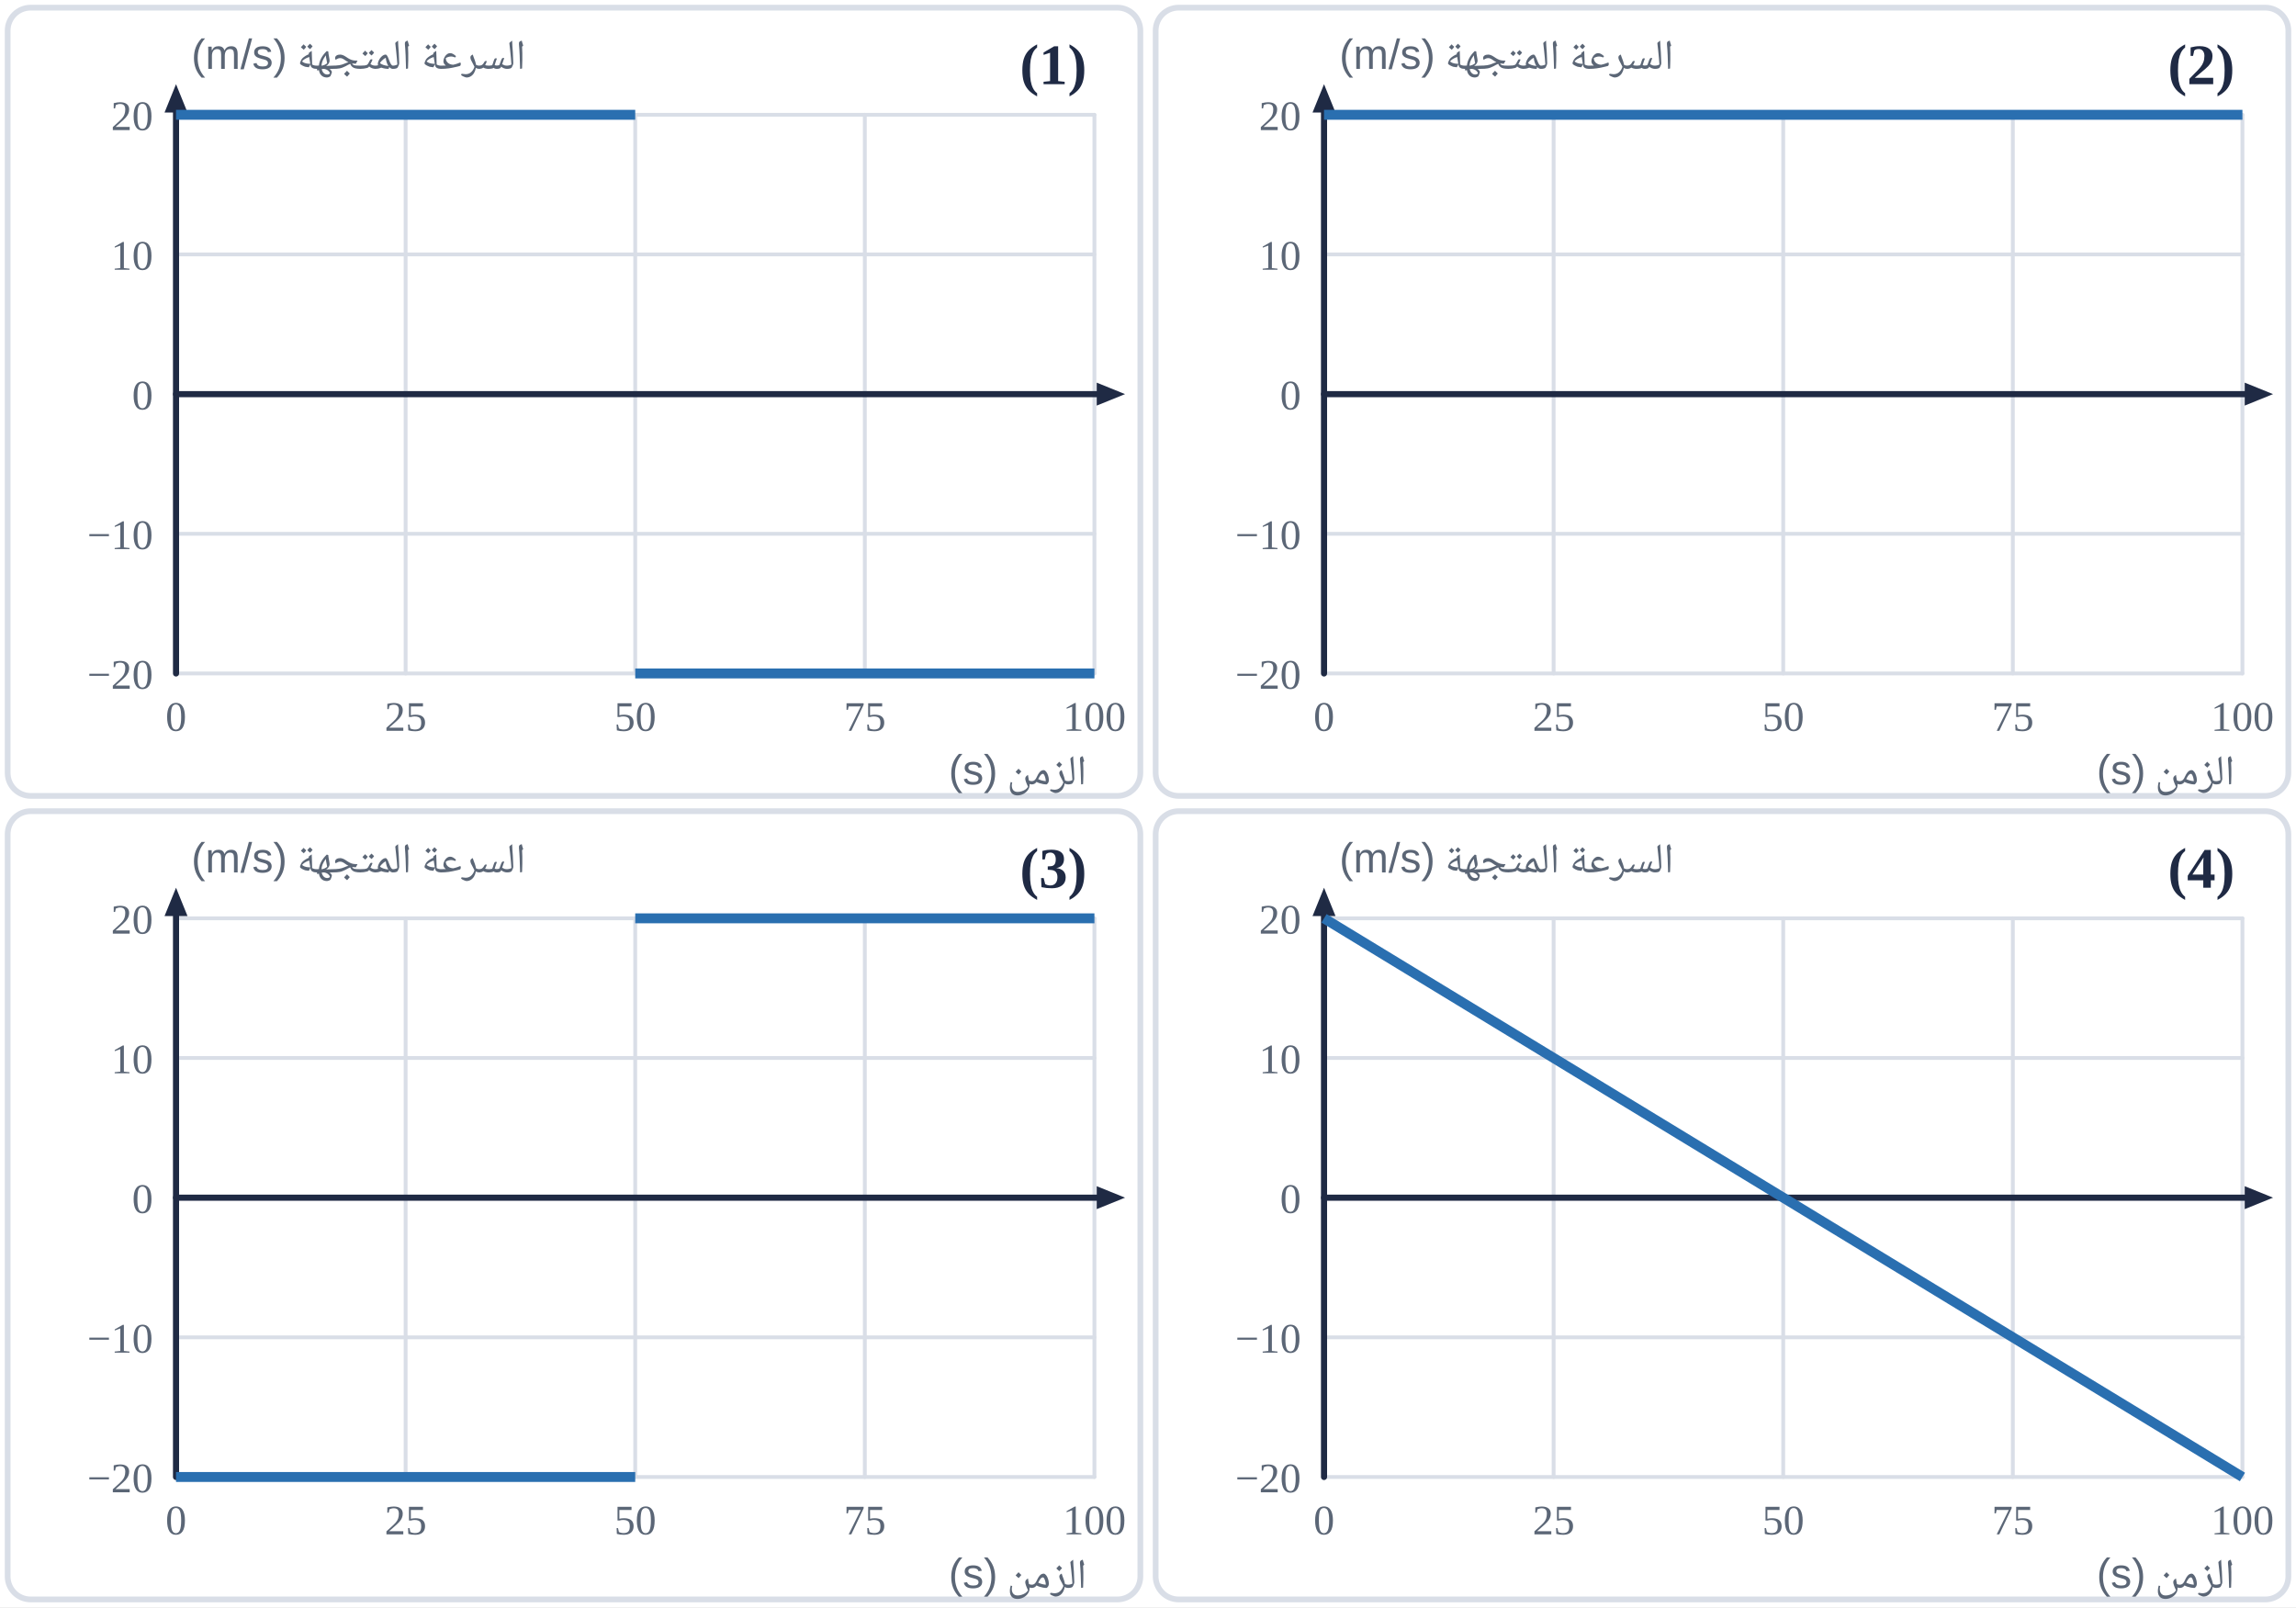
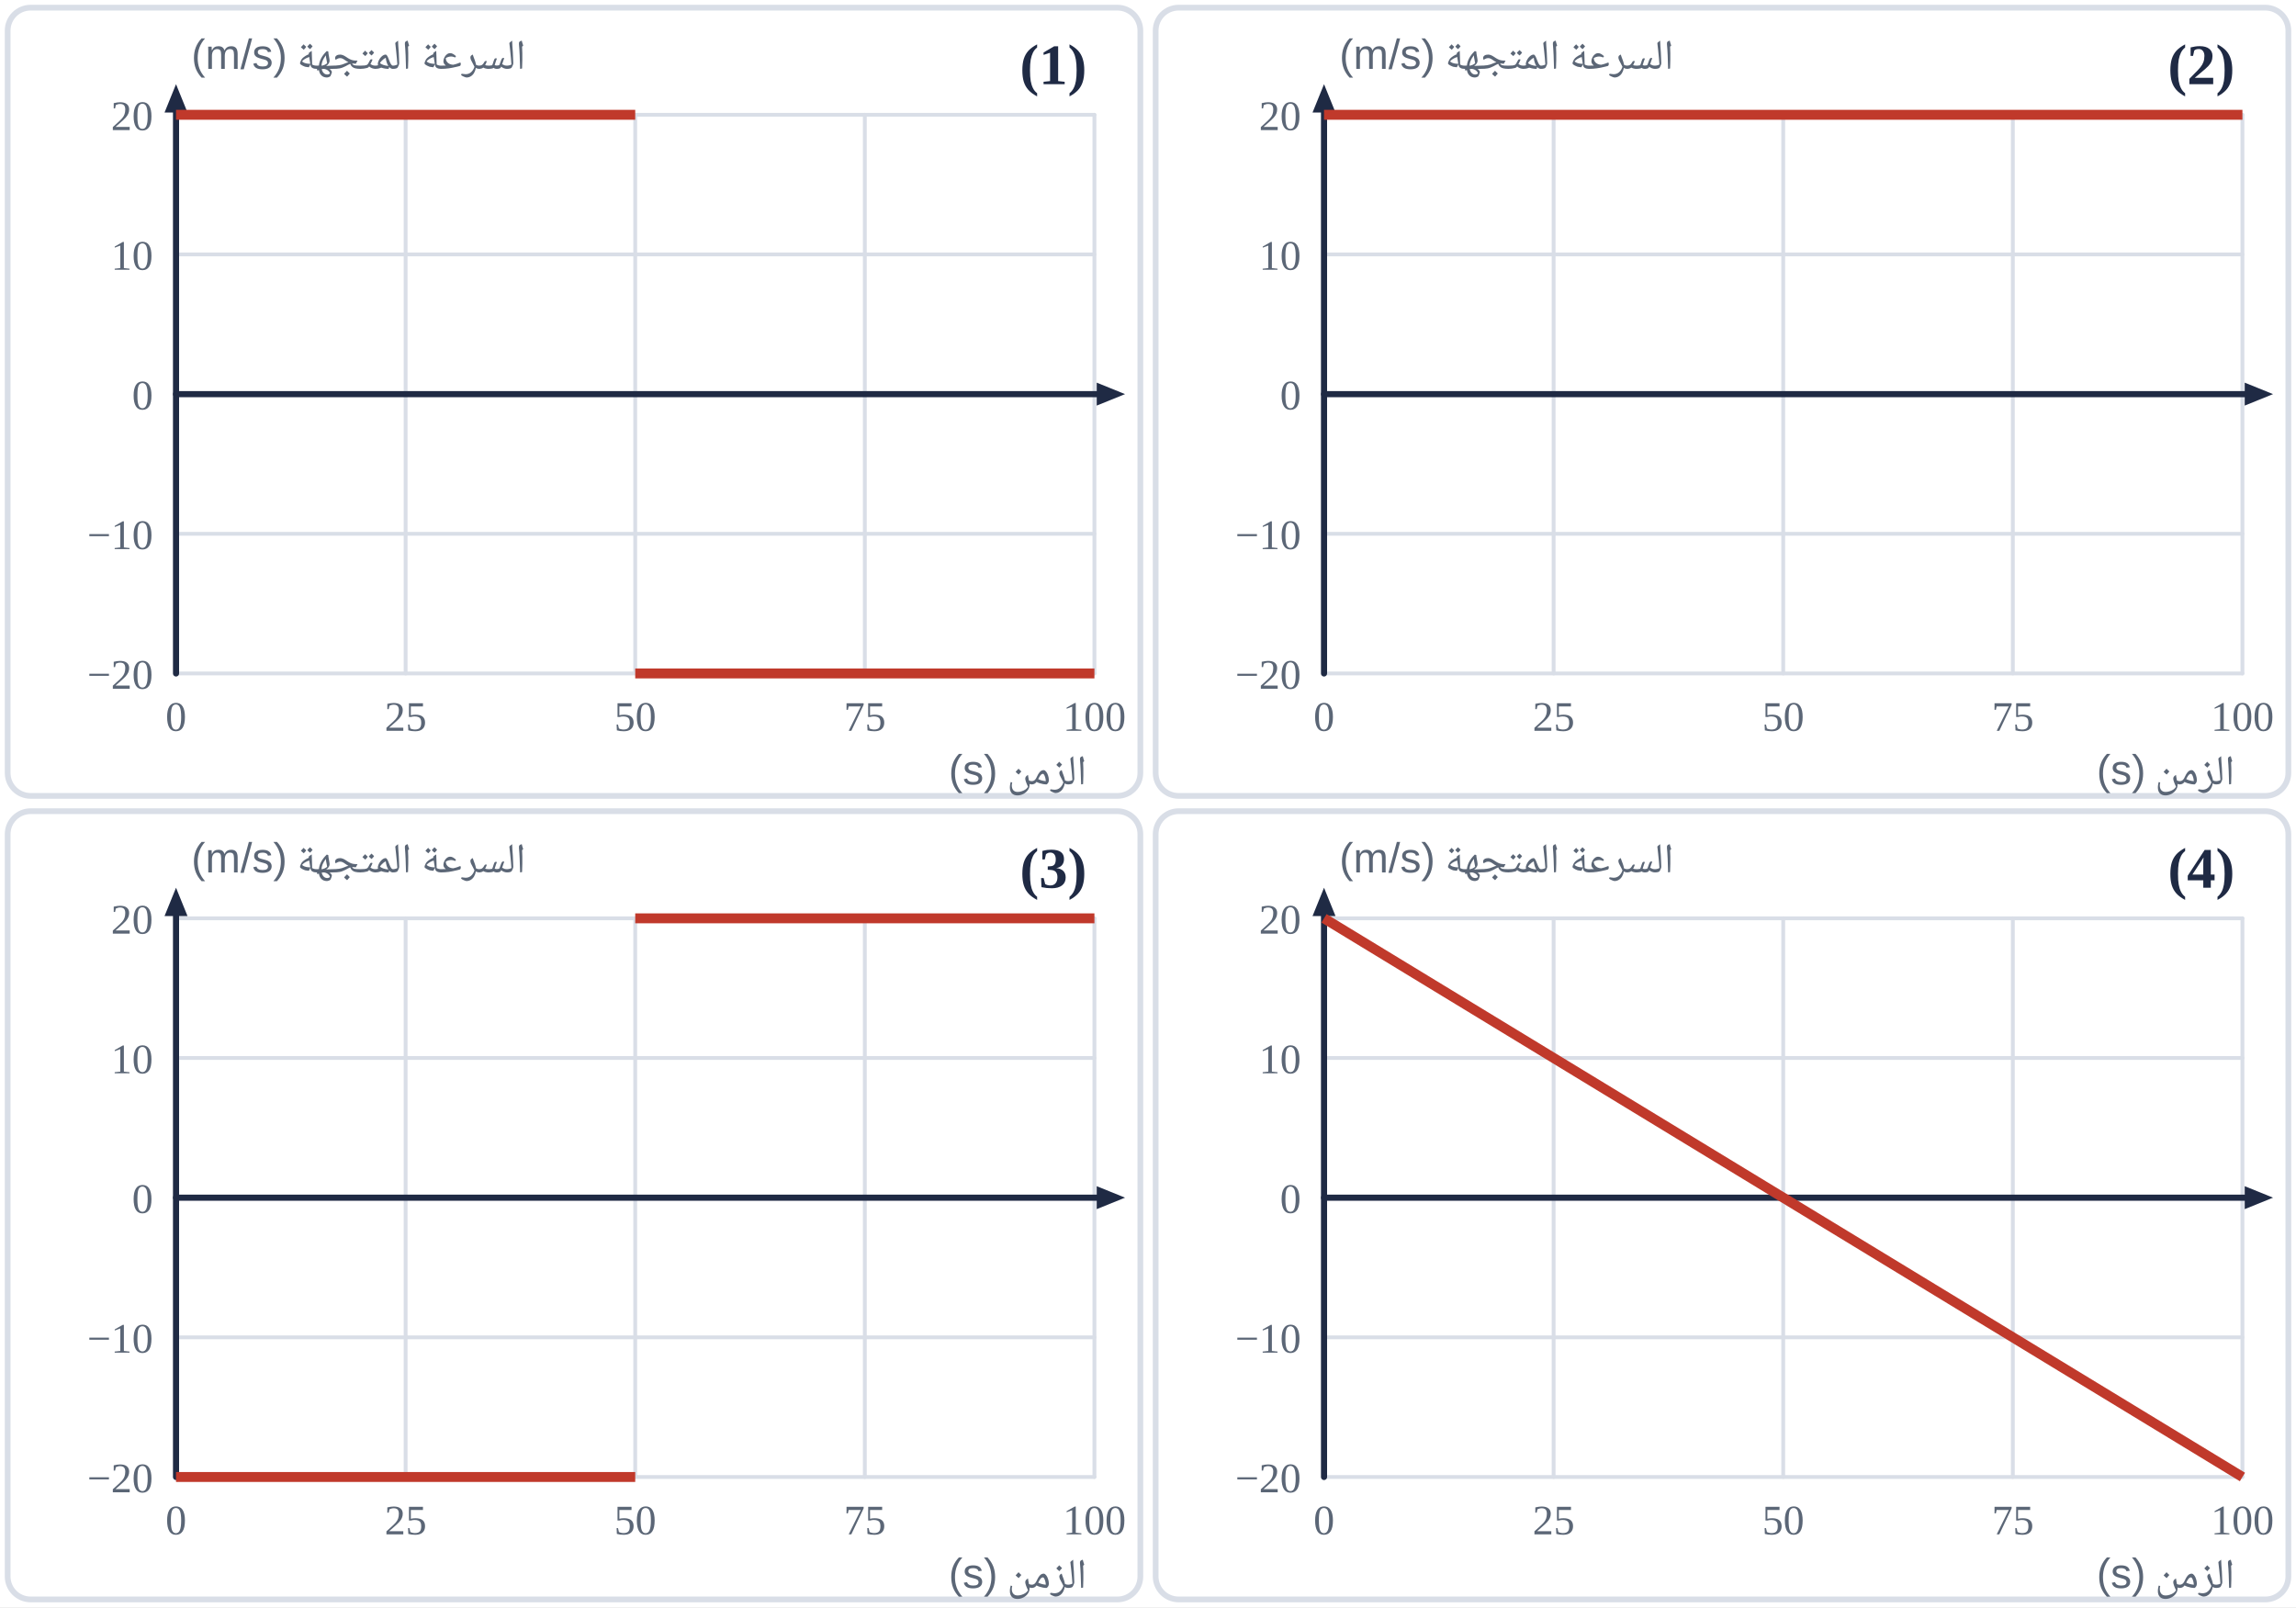
<svg xmlns="http://www.w3.org/2000/svg" viewBox="0 0 600 420" width="600" height="420">
  <rect width="600" height="420" fill="#fff" />
  <rect x="2" y="2" width="296" height="206" fill="#fff" stroke="#d9dee7" stroke-width="1.5" rx="6" />
  <line x1="46.0" y1="30.0" x2="46.0" y2="176.0" stroke="#d9dee7" stroke-width="1" stroke-linecap="round" />
  <line x1="106.0" y1="30.0" x2="106.0" y2="176.0" stroke="#d9dee7" stroke-width="1" stroke-linecap="round" />
  <line x1="166.0" y1="30.0" x2="166.0" y2="176.0" stroke="#d9dee7" stroke-width="1" stroke-linecap="round" />
  <line x1="226.0" y1="30.0" x2="226.0" y2="176.0" stroke="#d9dee7" stroke-width="1" stroke-linecap="round" />
  <line x1="286.0" y1="30.0" x2="286.0" y2="176.0" stroke="#d9dee7" stroke-width="1" stroke-linecap="round" />
  <line x1="46.0" y1="176.0" x2="286.0" y2="176.0" stroke="#d9dee7" stroke-width="1" stroke-linecap="round" />
  <line x1="46.0" y1="139.5" x2="286.0" y2="139.5" stroke="#d9dee7" stroke-width="1" stroke-linecap="round" />
  <line x1="46.0" y1="103.0" x2="286.0" y2="103.0" stroke="#d9dee7" stroke-width="1" stroke-linecap="round" />
  <line x1="46.0" y1="66.5" x2="286.0" y2="66.5" stroke="#d9dee7" stroke-width="1" stroke-linecap="round" />
  <line x1="46.0" y1="30.0" x2="286.0" y2="30.0" stroke="#d9dee7" stroke-width="1" stroke-linecap="round" />
  <line x1="46.0" y1="103.0" x2="289.2" y2="103.0" stroke="#1f2a44" stroke-width="1.6" stroke-linecap="round" />
  <polygon points="294.0,103.0 286.6,106.0 286.6,100.0" fill="#1f2a44" />
  <line x1="46.0" y1="176.0" x2="46.0" y2="26.8" stroke="#1f2a44" stroke-width="1.6" stroke-linecap="round" />
  <polygon points="46.0,22.0 49.0,29.4 43.0,29.4" fill="#1f2a44" />
  <text x="46.0" y="191.0" text-anchor="middle" font-size="11" fill="#5b6676" font-weight="normal" font-family="'Times New Roman',Times,serif">0</text>
  <text x="106.0" y="191.0" text-anchor="middle" font-size="11" fill="#5b6676" font-weight="normal" font-family="'Times New Roman',Times,serif">25</text>
  <text x="166.0" y="191.0" text-anchor="middle" font-size="11" fill="#5b6676" font-weight="normal" font-family="'Times New Roman',Times,serif">50</text>
  <text x="226.0" y="191.0" text-anchor="middle" font-size="11" fill="#5b6676" font-weight="normal" font-family="'Times New Roman',Times,serif">75</text>
  <text x="286.0" y="191.0" text-anchor="middle" font-size="11" fill="#5b6676" font-weight="normal" font-family="'Times New Roman',Times,serif">100</text>
  <text x="40.0" y="180.0" text-anchor="end" font-size="11" fill="#5b6676" font-weight="normal" font-family="'Times New Roman',Times,serif">−20</text>
  <text x="40.0" y="143.5" text-anchor="end" font-size="11" fill="#5b6676" font-weight="normal" font-family="'Times New Roman',Times,serif">−10</text>
  <text x="40.0" y="107.0" text-anchor="end" font-size="11" fill="#5b6676" font-weight="normal" font-family="'Times New Roman',Times,serif">0</text>
  <text x="40.0" y="70.5" text-anchor="end" font-size="11" fill="#5b6676" font-weight="normal" font-family="'Times New Roman',Times,serif">10</text>
  <text x="40.0" y="34.0" text-anchor="end" font-size="11" fill="#5b6676" font-weight="normal" font-family="'Times New Roman',Times,serif">20</text>
  <text x="284.0" y="205.0" text-anchor="start" font-size="11" fill="#5b6676" font-weight="normal" font-family="'IBM Plex Sans Arabic','Noto Naskh Arabic',Tahoma,Arial,sans-serif" direction="rtl">الزمن (s)</text>
  <text x="50.0" y="18.0" text-anchor="end" font-size="11" fill="#5b6676" font-weight="normal" font-family="'IBM Plex Sans Arabic','Noto Naskh Arabic',Tahoma,Arial,sans-serif" direction="rtl">السرعة المتجهة (m/s)</text>
-   <polyline points="46.0,30.0 166.0,30.0" fill="none" stroke="#2a6fb0" stroke-width="2.6" stroke-linejoin="round" />
-   <polyline points="166.0,176.0 286.0,176.0" fill="none" stroke="#2a6fb0" stroke-width="2.6" stroke-linejoin="round" />
+   <polyline points="46.0,30.0 166.0,30.0" fill="none" stroke="#c0392b" stroke-width="2.6" stroke-linejoin="round" />
+   <polyline points="166.0,176.0 286.0,176.0" fill="none" stroke="#c0392b" stroke-width="2.6" stroke-linejoin="round" />
  <text x="284.0" y="22.0" text-anchor="end" font-size="15" fill="#1f2a44" font-weight="bold" font-family="'Times New Roman',Times,serif">(1)</text>
  <rect x="302" y="2" width="296" height="206" fill="#fff" stroke="#d9dee7" stroke-width="1.5" rx="6" />
  <line x1="346.0" y1="30.0" x2="346.0" y2="176.0" stroke="#d9dee7" stroke-width="1" stroke-linecap="round" />
  <line x1="406.0" y1="30.0" x2="406.0" y2="176.0" stroke="#d9dee7" stroke-width="1" stroke-linecap="round" />
  <line x1="466.0" y1="30.0" x2="466.0" y2="176.0" stroke="#d9dee7" stroke-width="1" stroke-linecap="round" />
  <line x1="526.0" y1="30.0" x2="526.0" y2="176.0" stroke="#d9dee7" stroke-width="1" stroke-linecap="round" />
  <line x1="586.0" y1="30.0" x2="586.0" y2="176.0" stroke="#d9dee7" stroke-width="1" stroke-linecap="round" />
  <line x1="346.0" y1="176.0" x2="586.0" y2="176.0" stroke="#d9dee7" stroke-width="1" stroke-linecap="round" />
  <line x1="346.0" y1="139.5" x2="586.0" y2="139.5" stroke="#d9dee7" stroke-width="1" stroke-linecap="round" />
  <line x1="346.0" y1="103.0" x2="586.0" y2="103.0" stroke="#d9dee7" stroke-width="1" stroke-linecap="round" />
  <line x1="346.0" y1="66.5" x2="586.0" y2="66.5" stroke="#d9dee7" stroke-width="1" stroke-linecap="round" />
  <line x1="346.0" y1="30.0" x2="586.0" y2="30.0" stroke="#d9dee7" stroke-width="1" stroke-linecap="round" />
  <line x1="346.0" y1="103.0" x2="589.2" y2="103.0" stroke="#1f2a44" stroke-width="1.6" stroke-linecap="round" />
  <polygon points="594.0,103.0 586.6,106.0 586.6,100.0" fill="#1f2a44" />
  <line x1="346.0" y1="176.0" x2="346.0" y2="26.8" stroke="#1f2a44" stroke-width="1.6" stroke-linecap="round" />
  <polygon points="346.0,22.0 349.0,29.4 343.0,29.4" fill="#1f2a44" />
  <text x="346.0" y="191.0" text-anchor="middle" font-size="11" fill="#5b6676" font-weight="normal" font-family="'Times New Roman',Times,serif">0</text>
  <text x="406.0" y="191.0" text-anchor="middle" font-size="11" fill="#5b6676" font-weight="normal" font-family="'Times New Roman',Times,serif">25</text>
  <text x="466.0" y="191.0" text-anchor="middle" font-size="11" fill="#5b6676" font-weight="normal" font-family="'Times New Roman',Times,serif">50</text>
  <text x="526.0" y="191.0" text-anchor="middle" font-size="11" fill="#5b6676" font-weight="normal" font-family="'Times New Roman',Times,serif">75</text>
  <text x="586.0" y="191.0" text-anchor="middle" font-size="11" fill="#5b6676" font-weight="normal" font-family="'Times New Roman',Times,serif">100</text>
  <text x="340.0" y="180.0" text-anchor="end" font-size="11" fill="#5b6676" font-weight="normal" font-family="'Times New Roman',Times,serif">−20</text>
  <text x="340.0" y="143.5" text-anchor="end" font-size="11" fill="#5b6676" font-weight="normal" font-family="'Times New Roman',Times,serif">−10</text>
  <text x="340.0" y="107.0" text-anchor="end" font-size="11" fill="#5b6676" font-weight="normal" font-family="'Times New Roman',Times,serif">0</text>
  <text x="340.0" y="70.5" text-anchor="end" font-size="11" fill="#5b6676" font-weight="normal" font-family="'Times New Roman',Times,serif">10</text>
  <text x="340.0" y="34.0" text-anchor="end" font-size="11" fill="#5b6676" font-weight="normal" font-family="'Times New Roman',Times,serif">20</text>
  <text x="584.0" y="205.0" text-anchor="start" font-size="11" fill="#5b6676" font-weight="normal" font-family="'IBM Plex Sans Arabic','Noto Naskh Arabic',Tahoma,Arial,sans-serif" direction="rtl">الزمن (s)</text>
  <text x="350.0" y="18.0" text-anchor="end" font-size="11" fill="#5b6676" font-weight="normal" font-family="'IBM Plex Sans Arabic','Noto Naskh Arabic',Tahoma,Arial,sans-serif" direction="rtl">السرعة المتجهة (m/s)</text>
-   <polyline points="346.0,30.0 586.0,30.0" fill="none" stroke="#2a6fb0" stroke-width="2.6" stroke-linejoin="round" />
+   <polyline points="346.0,30.0 586.0,30.0" fill="none" stroke="#c0392b" stroke-width="2.6" stroke-linejoin="round" />
  <text x="584.0" y="22.0" text-anchor="end" font-size="15" fill="#1f2a44" font-weight="bold" font-family="'Times New Roman',Times,serif">(2)</text>
  <rect x="2" y="212" width="296" height="206" fill="#fff" stroke="#d9dee7" stroke-width="1.5" rx="6" />
  <line x1="46.0" y1="240.0" x2="46.0" y2="386.0" stroke="#d9dee7" stroke-width="1" stroke-linecap="round" />
  <line x1="106.0" y1="240.0" x2="106.0" y2="386.0" stroke="#d9dee7" stroke-width="1" stroke-linecap="round" />
  <line x1="166.0" y1="240.0" x2="166.0" y2="386.0" stroke="#d9dee7" stroke-width="1" stroke-linecap="round" />
  <line x1="226.0" y1="240.0" x2="226.0" y2="386.0" stroke="#d9dee7" stroke-width="1" stroke-linecap="round" />
  <line x1="286.0" y1="240.0" x2="286.0" y2="386.0" stroke="#d9dee7" stroke-width="1" stroke-linecap="round" />
  <line x1="46.0" y1="386.0" x2="286.0" y2="386.0" stroke="#d9dee7" stroke-width="1" stroke-linecap="round" />
  <line x1="46.0" y1="349.5" x2="286.0" y2="349.5" stroke="#d9dee7" stroke-width="1" stroke-linecap="round" />
  <line x1="46.0" y1="313.0" x2="286.0" y2="313.0" stroke="#d9dee7" stroke-width="1" stroke-linecap="round" />
  <line x1="46.0" y1="276.5" x2="286.0" y2="276.5" stroke="#d9dee7" stroke-width="1" stroke-linecap="round" />
  <line x1="46.0" y1="240.0" x2="286.0" y2="240.0" stroke="#d9dee7" stroke-width="1" stroke-linecap="round" />
  <line x1="46.0" y1="313.0" x2="289.2" y2="313.0" stroke="#1f2a44" stroke-width="1.6" stroke-linecap="round" />
  <polygon points="294.0,313.0 286.6,316.0 286.6,310.0" fill="#1f2a44" />
  <line x1="46.0" y1="386.0" x2="46.0" y2="236.8" stroke="#1f2a44" stroke-width="1.6" stroke-linecap="round" />
  <polygon points="46.0,232.0 49.0,239.4 43.0,239.4" fill="#1f2a44" />
  <text x="46.0" y="401.0" text-anchor="middle" font-size="11" fill="#5b6676" font-weight="normal" font-family="'Times New Roman',Times,serif">0</text>
  <text x="106.0" y="401.0" text-anchor="middle" font-size="11" fill="#5b6676" font-weight="normal" font-family="'Times New Roman',Times,serif">25</text>
  <text x="166.0" y="401.0" text-anchor="middle" font-size="11" fill="#5b6676" font-weight="normal" font-family="'Times New Roman',Times,serif">50</text>
  <text x="226.0" y="401.0" text-anchor="middle" font-size="11" fill="#5b6676" font-weight="normal" font-family="'Times New Roman',Times,serif">75</text>
  <text x="286.0" y="401.0" text-anchor="middle" font-size="11" fill="#5b6676" font-weight="normal" font-family="'Times New Roman',Times,serif">100</text>
  <text x="40.0" y="390.0" text-anchor="end" font-size="11" fill="#5b6676" font-weight="normal" font-family="'Times New Roman',Times,serif">−20</text>
  <text x="40.0" y="353.5" text-anchor="end" font-size="11" fill="#5b6676" font-weight="normal" font-family="'Times New Roman',Times,serif">−10</text>
  <text x="40.0" y="317.0" text-anchor="end" font-size="11" fill="#5b6676" font-weight="normal" font-family="'Times New Roman',Times,serif">0</text>
  <text x="40.0" y="280.5" text-anchor="end" font-size="11" fill="#5b6676" font-weight="normal" font-family="'Times New Roman',Times,serif">10</text>
  <text x="40.0" y="244.0" text-anchor="end" font-size="11" fill="#5b6676" font-weight="normal" font-family="'Times New Roman',Times,serif">20</text>
  <text x="284.0" y="415.0" text-anchor="start" font-size="11" fill="#5b6676" font-weight="normal" font-family="'IBM Plex Sans Arabic','Noto Naskh Arabic',Tahoma,Arial,sans-serif" direction="rtl">الزمن (s)</text>
  <text x="50.0" y="228.0" text-anchor="end" font-size="11" fill="#5b6676" font-weight="normal" font-family="'IBM Plex Sans Arabic','Noto Naskh Arabic',Tahoma,Arial,sans-serif" direction="rtl">السرعة المتجهة (m/s)</text>
-   <polyline points="46.0,386.0 166.0,386.0" fill="none" stroke="#2a6fb0" stroke-width="2.6" stroke-linejoin="round" />
-   <polyline points="166.0,240.0 286.0,240.0" fill="none" stroke="#2a6fb0" stroke-width="2.6" stroke-linejoin="round" />
+   <polyline points="46.0,386.0 166.0,386.0" fill="none" stroke="#c0392b" stroke-width="2.6" stroke-linejoin="round" />
+   <polyline points="166.0,240.0 286.0,240.0" fill="none" stroke="#c0392b" stroke-width="2.6" stroke-linejoin="round" />
  <text x="284.0" y="232.0" text-anchor="end" font-size="15" fill="#1f2a44" font-weight="bold" font-family="'Times New Roman',Times,serif">(3)</text>
  <rect x="302" y="212" width="296" height="206" fill="#fff" stroke="#d9dee7" stroke-width="1.5" rx="6" />
  <line x1="346.0" y1="240.0" x2="346.0" y2="386.0" stroke="#d9dee7" stroke-width="1" stroke-linecap="round" />
  <line x1="406.0" y1="240.0" x2="406.0" y2="386.0" stroke="#d9dee7" stroke-width="1" stroke-linecap="round" />
  <line x1="466.0" y1="240.0" x2="466.0" y2="386.0" stroke="#d9dee7" stroke-width="1" stroke-linecap="round" />
  <line x1="526.0" y1="240.0" x2="526.0" y2="386.0" stroke="#d9dee7" stroke-width="1" stroke-linecap="round" />
  <line x1="586.0" y1="240.0" x2="586.0" y2="386.0" stroke="#d9dee7" stroke-width="1" stroke-linecap="round" />
  <line x1="346.0" y1="386.0" x2="586.0" y2="386.0" stroke="#d9dee7" stroke-width="1" stroke-linecap="round" />
  <line x1="346.0" y1="349.5" x2="586.0" y2="349.5" stroke="#d9dee7" stroke-width="1" stroke-linecap="round" />
  <line x1="346.0" y1="313.0" x2="586.0" y2="313.0" stroke="#d9dee7" stroke-width="1" stroke-linecap="round" />
  <line x1="346.0" y1="276.5" x2="586.0" y2="276.5" stroke="#d9dee7" stroke-width="1" stroke-linecap="round" />
  <line x1="346.0" y1="240.0" x2="586.0" y2="240.0" stroke="#d9dee7" stroke-width="1" stroke-linecap="round" />
  <line x1="346.0" y1="313.0" x2="589.2" y2="313.0" stroke="#1f2a44" stroke-width="1.6" stroke-linecap="round" />
  <polygon points="594.0,313.0 586.6,316.0 586.6,310.0" fill="#1f2a44" />
  <line x1="346.0" y1="386.0" x2="346.0" y2="236.8" stroke="#1f2a44" stroke-width="1.6" stroke-linecap="round" />
  <polygon points="346.0,232.0 349.0,239.4 343.0,239.4" fill="#1f2a44" />
  <text x="346.0" y="401.0" text-anchor="middle" font-size="11" fill="#5b6676" font-weight="normal" font-family="'Times New Roman',Times,serif">0</text>
  <text x="406.0" y="401.0" text-anchor="middle" font-size="11" fill="#5b6676" font-weight="normal" font-family="'Times New Roman',Times,serif">25</text>
  <text x="466.0" y="401.0" text-anchor="middle" font-size="11" fill="#5b6676" font-weight="normal" font-family="'Times New Roman',Times,serif">50</text>
  <text x="526.0" y="401.0" text-anchor="middle" font-size="11" fill="#5b6676" font-weight="normal" font-family="'Times New Roman',Times,serif">75</text>
  <text x="586.0" y="401.0" text-anchor="middle" font-size="11" fill="#5b6676" font-weight="normal" font-family="'Times New Roman',Times,serif">100</text>
  <text x="340.0" y="390.0" text-anchor="end" font-size="11" fill="#5b6676" font-weight="normal" font-family="'Times New Roman',Times,serif">−20</text>
  <text x="340.0" y="353.5" text-anchor="end" font-size="11" fill="#5b6676" font-weight="normal" font-family="'Times New Roman',Times,serif">−10</text>
  <text x="340.0" y="317.0" text-anchor="end" font-size="11" fill="#5b6676" font-weight="normal" font-family="'Times New Roman',Times,serif">0</text>
  <text x="340.0" y="280.5" text-anchor="end" font-size="11" fill="#5b6676" font-weight="normal" font-family="'Times New Roman',Times,serif">10</text>
  <text x="340.0" y="244.0" text-anchor="end" font-size="11" fill="#5b6676" font-weight="normal" font-family="'Times New Roman',Times,serif">20</text>
  <text x="584.0" y="415.0" text-anchor="start" font-size="11" fill="#5b6676" font-weight="normal" font-family="'IBM Plex Sans Arabic','Noto Naskh Arabic',Tahoma,Arial,sans-serif" direction="rtl">الزمن (s)</text>
  <text x="350.0" y="228.0" text-anchor="end" font-size="11" fill="#5b6676" font-weight="normal" font-family="'IBM Plex Sans Arabic','Noto Naskh Arabic',Tahoma,Arial,sans-serif" direction="rtl">السرعة المتجهة (m/s)</text>
-   <polyline points="346.0,240.0 586.0,386.0" fill="none" stroke="#2a6fb0" stroke-width="2.6" stroke-linejoin="round" />
+   <polyline points="346.0,240.0 586.0,386.0" fill="none" stroke="#c0392b" stroke-width="2.6" stroke-linejoin="round" />
  <text x="584.0" y="232.0" text-anchor="end" font-size="15" fill="#1f2a44" font-weight="bold" font-family="'Times New Roman',Times,serif">(4)</text>
</svg>
